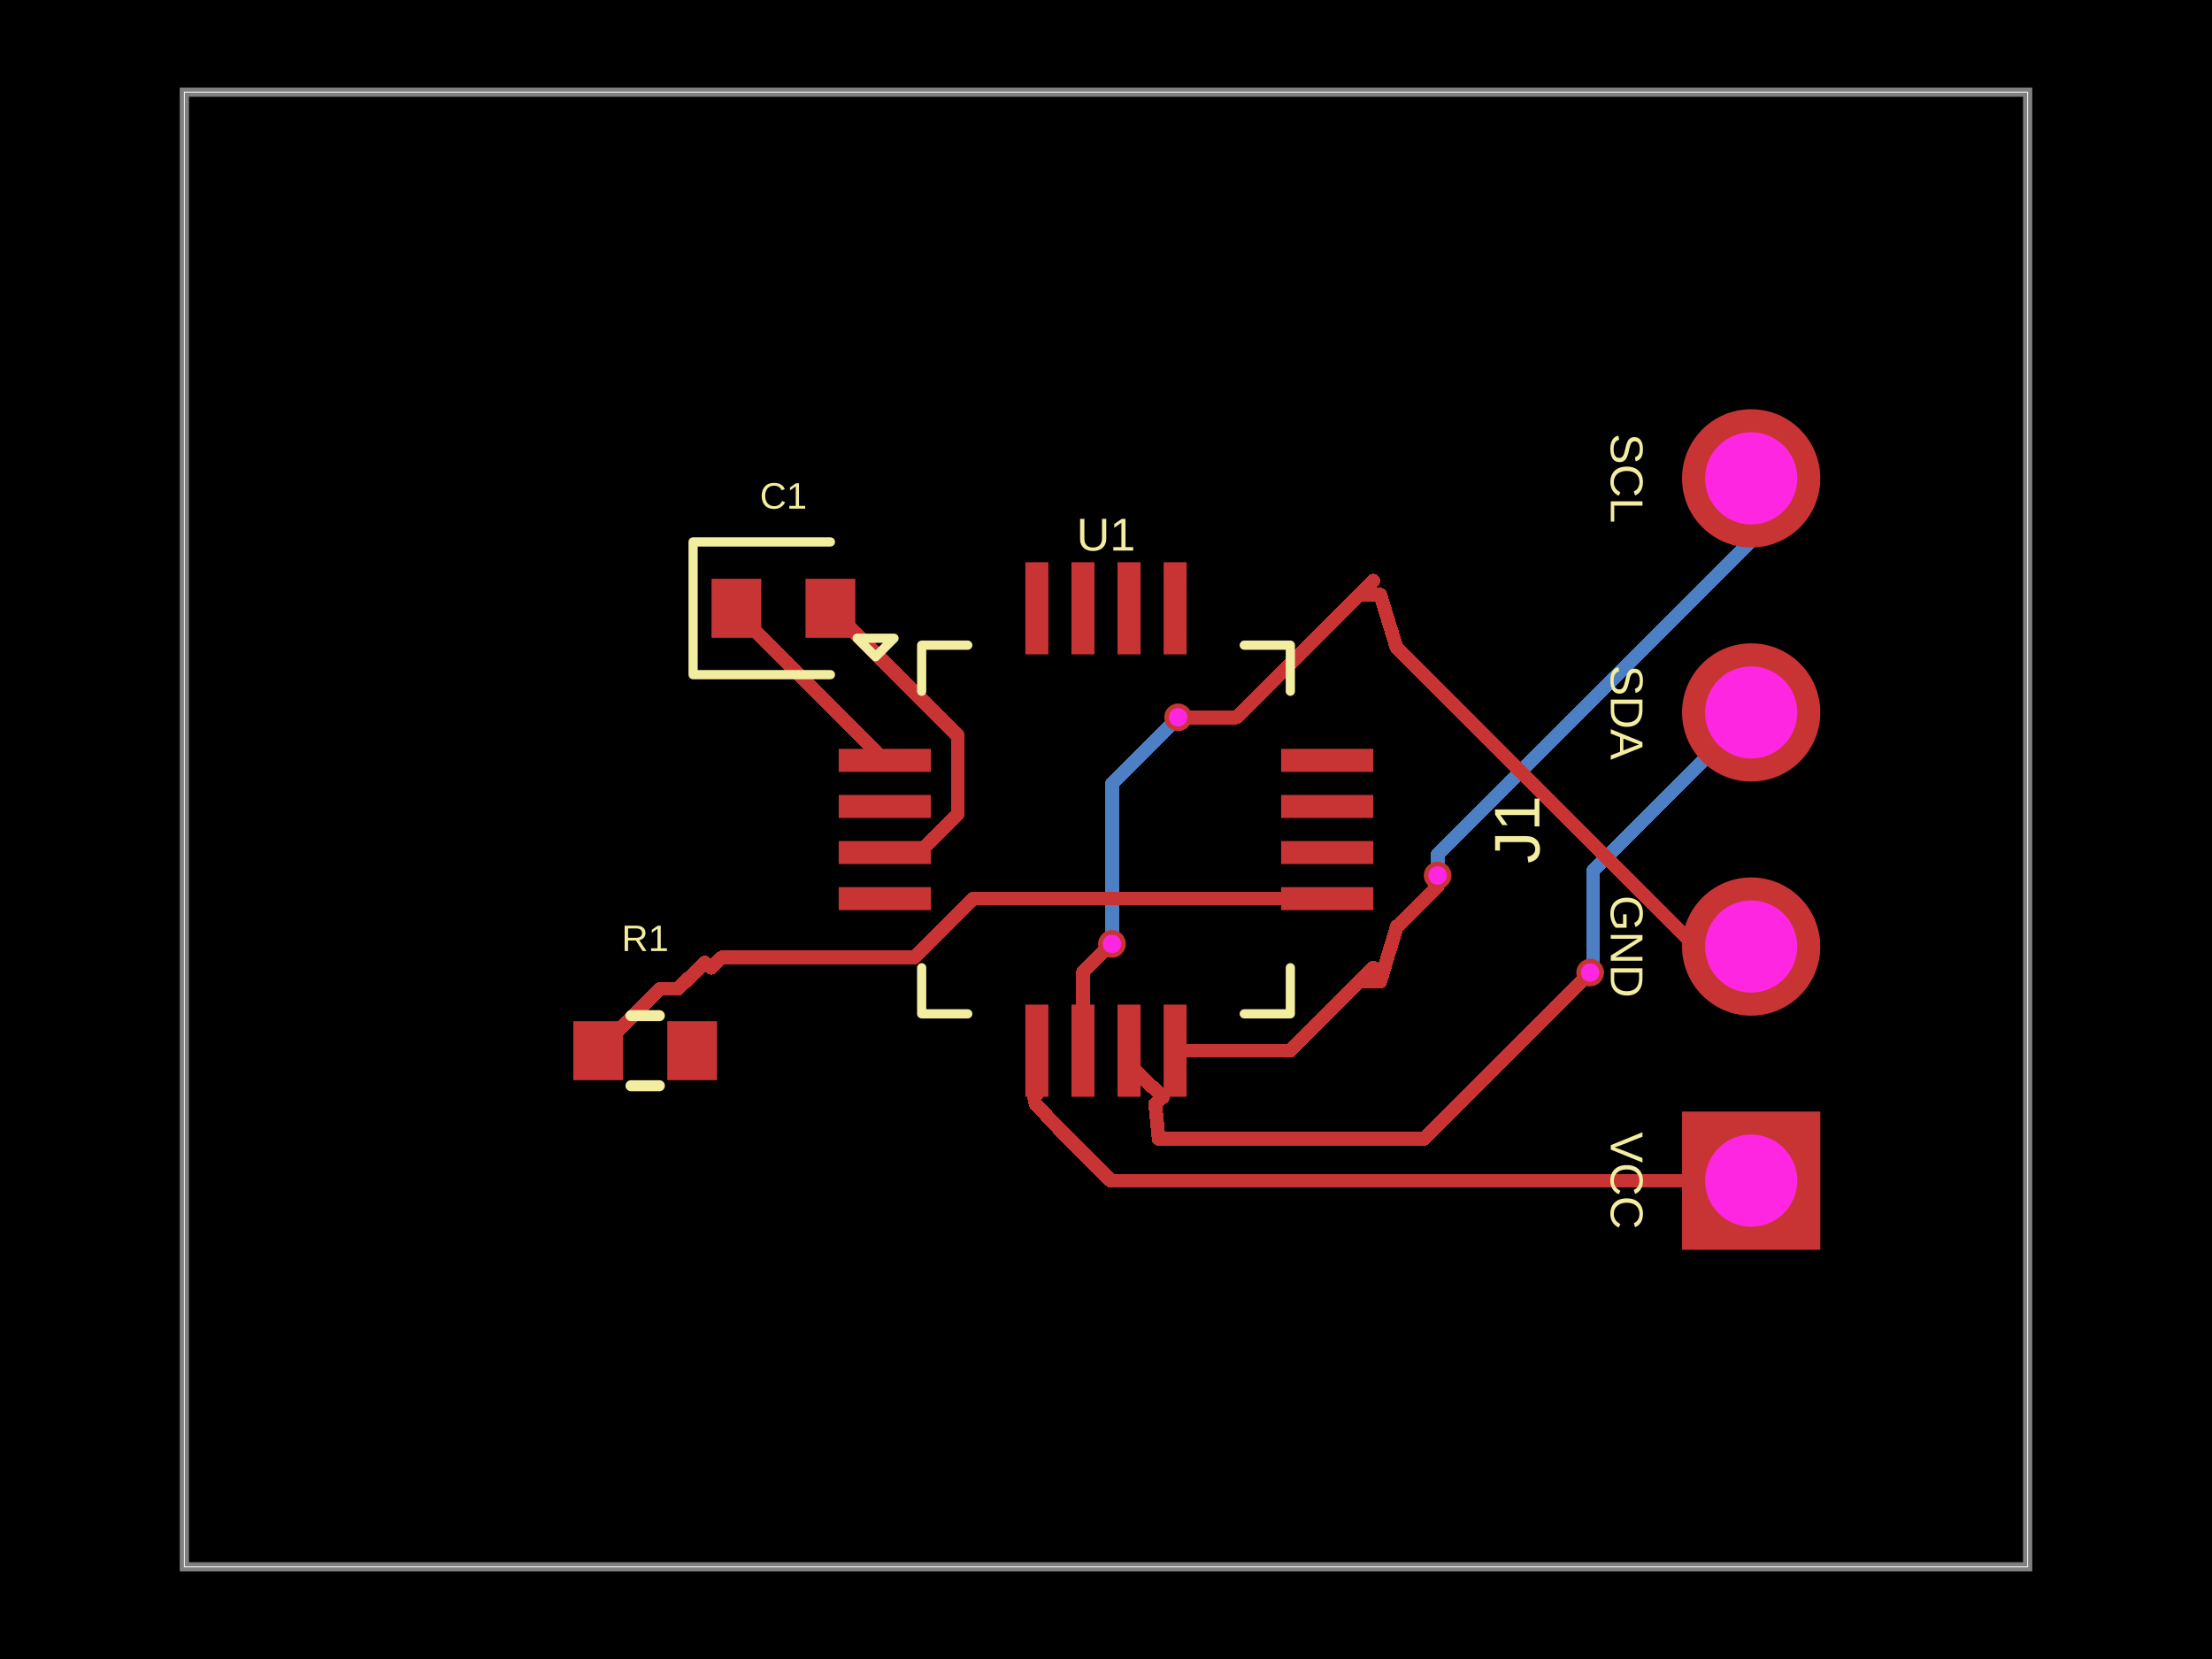
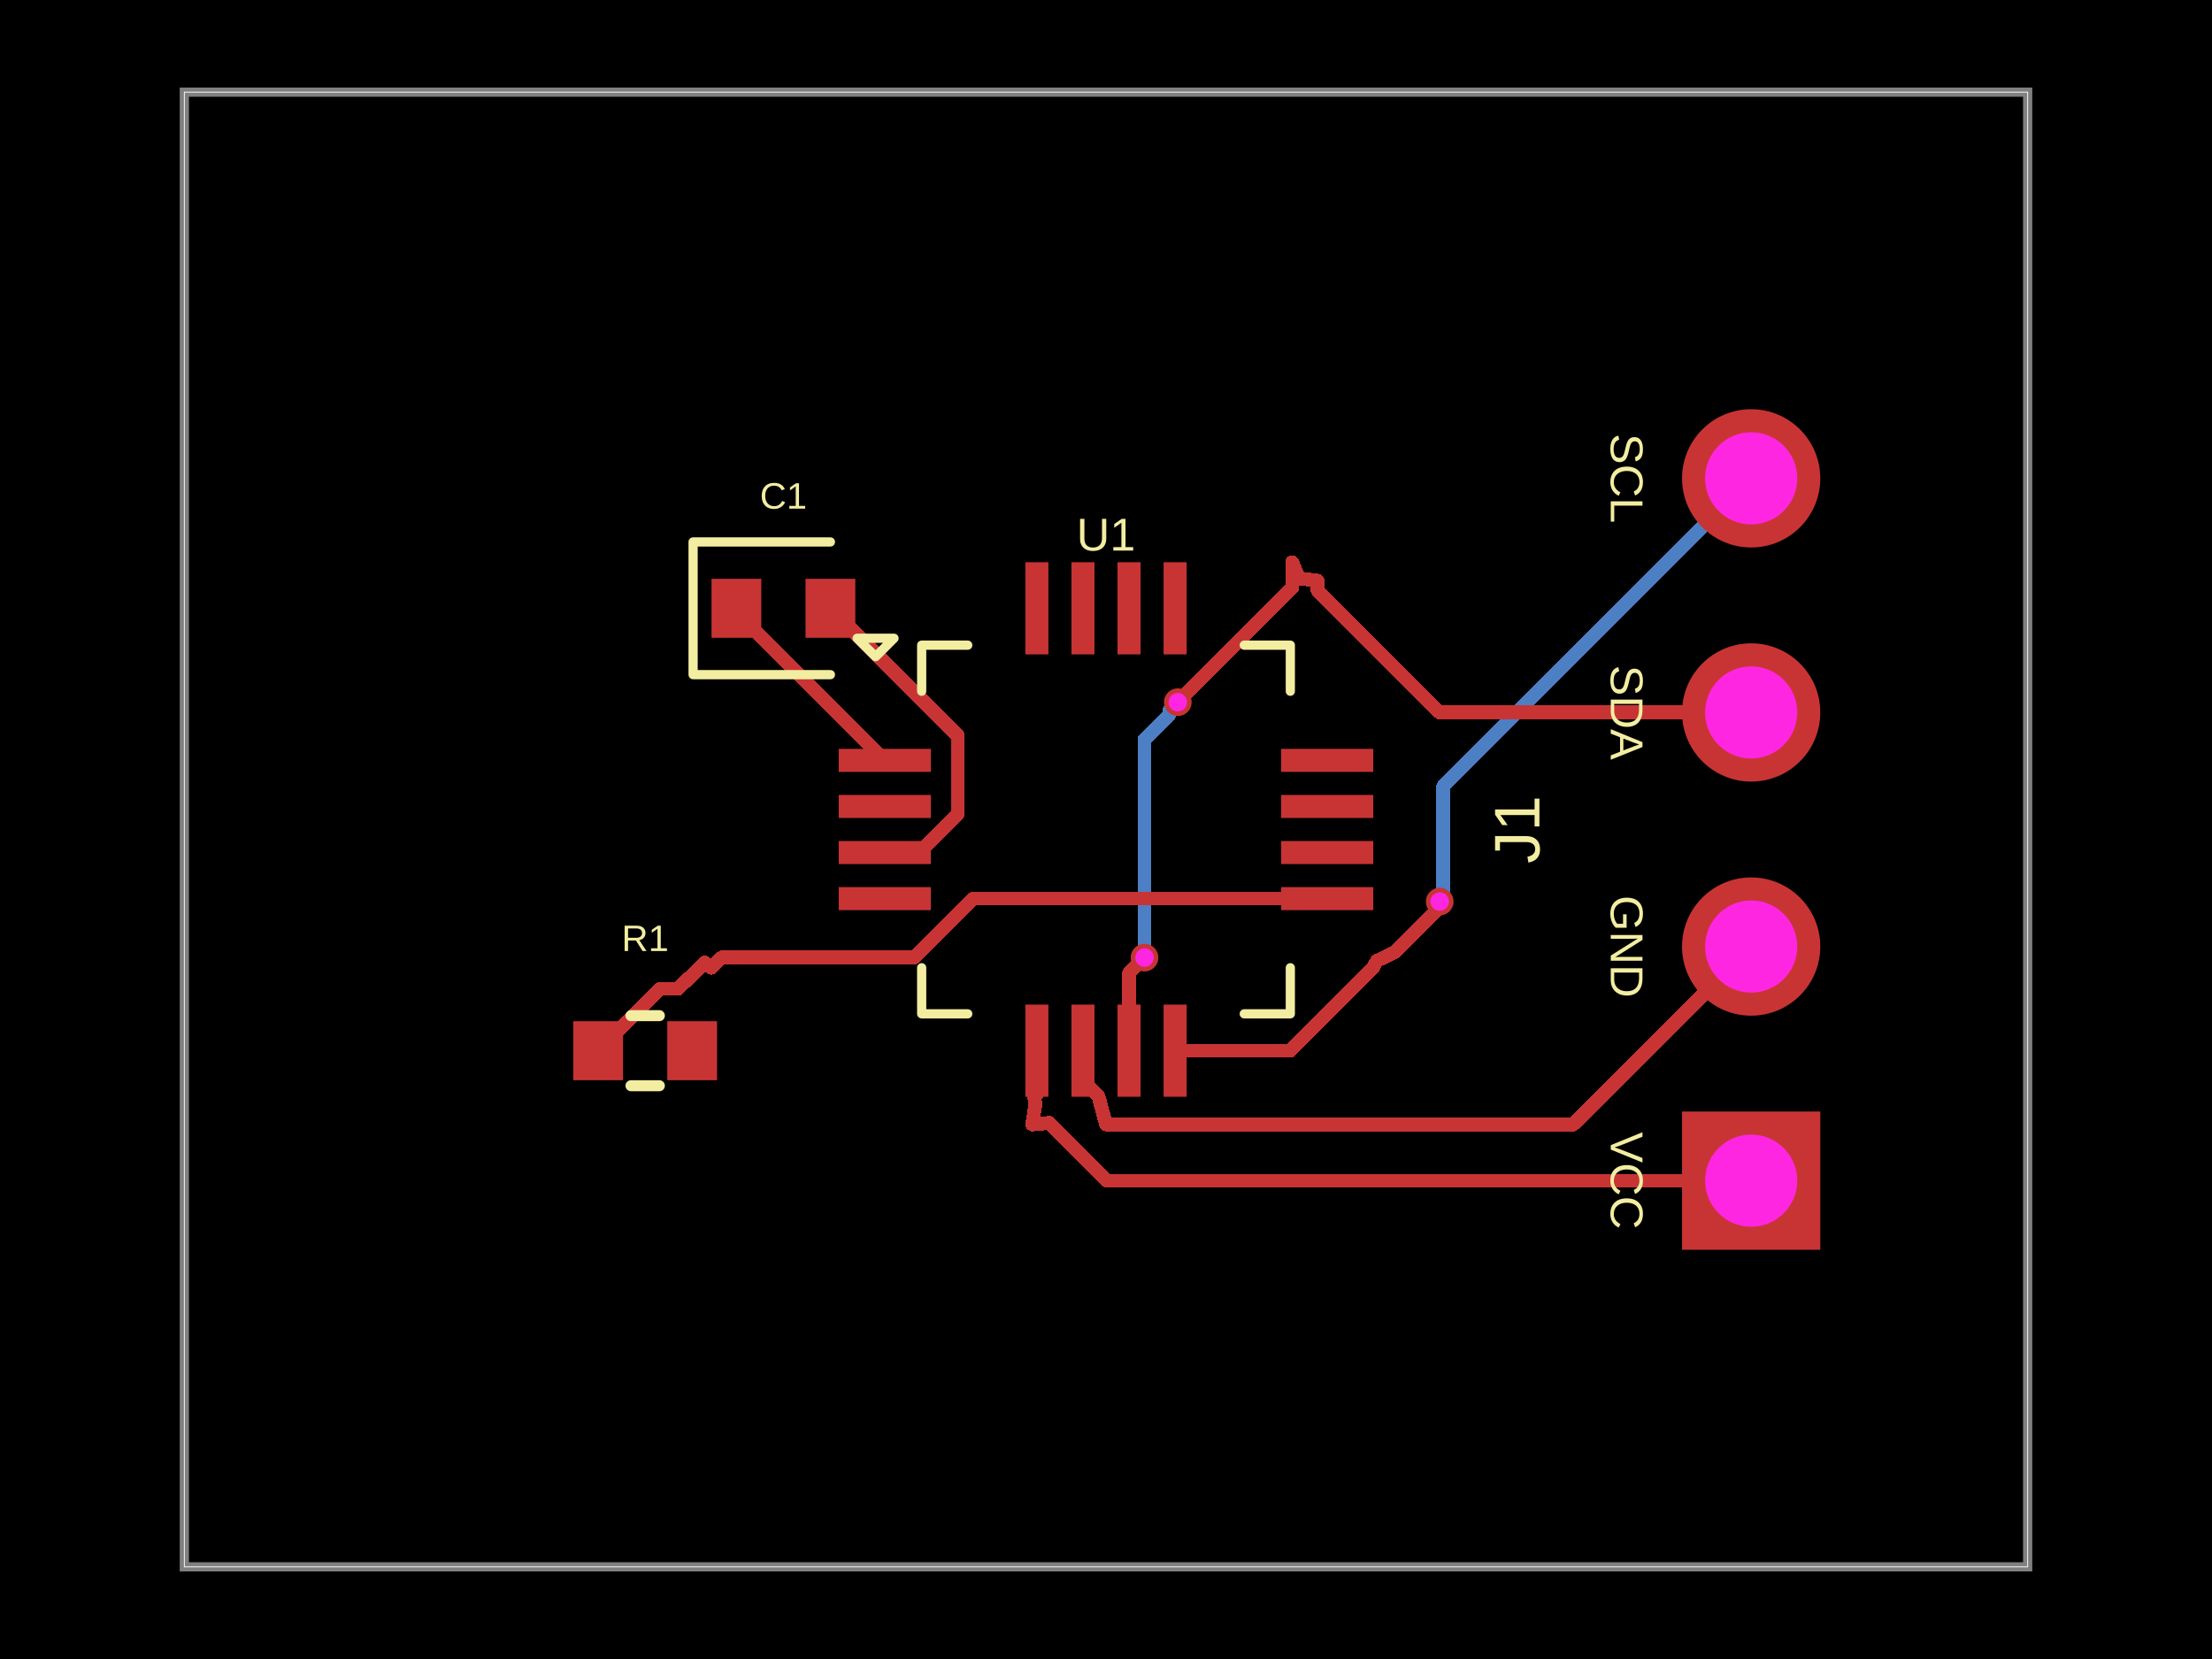
- <svg xmlns="http://www.w3.org/2000/svg" width="800" height="600" data-software-used-string="@tscircuit/core@0.0.1561">
+ <svg xmlns="http://www.w3.org/2000/svg" width="800" height="600" data-software-used-string="@tscircuit/core@0.0.1586">
  <style />
  <rect class="boundary" x="0" y="0" fill="#000" width="800" height="600" data-type="pcb_background" data-pcb-layer="global" />
  <rect class="pcb-boundary" fill="none" stroke="#fff" stroke-width="0.3" x="66.667" y="33.333" width="666.667" height="533.333" data-type="pcb_boundary" data-pcb-layer="global" />
  <path class="pcb-board" d="M 66.667 566.667 L 733.333 566.667 L 733.333 33.333 L 66.667 33.333 Z" fill="none" stroke="rgba(255, 255, 255, 0.5)" stroke-width="3.333" data-type="pcb_board" data-pcb-layer="board" />
-   <path class="pcb-trace" stroke="rgb(77, 127, 196)" fill="none" d="M 426.067 259.433 L 425.891 259.609" stroke-width="5" stroke-linecap="round" stroke-linejoin="round" shape-rendering="crispEdges" data-type="pcb_trace" data-pcb-layer="bottom" />
-   <path class="pcb-trace" stroke="rgb(77, 127, 196)" fill="none" d="M 425.891 259.609 L 402.167 283.333" stroke-width="5" stroke-linecap="round" stroke-linejoin="round" shape-rendering="crispEdges" data-type="pcb_trace" data-pcb-layer="bottom" />
-   <path class="pcb-trace" stroke="rgb(77, 127, 196)" fill="none" d="M 402.167 283.333 L 402.167 341.367" stroke-width="5" stroke-linecap="round" stroke-linejoin="round" shape-rendering="crispEdges" data-type="pcb_trace" data-pcb-layer="bottom" />
-   <path class="pcb-trace" stroke="rgb(77, 127, 196)" fill="none" d="M 633.333 173 L 633.333 195.558" stroke-width="5" stroke-linecap="round" stroke-linejoin="round" shape-rendering="crispEdges" data-type="pcb_trace" data-pcb-layer="bottom" />
-   <path class="pcb-trace" stroke="rgb(77, 127, 196)" fill="none" d="M 633.333 195.558 L 519.947 308.944" stroke-width="5" stroke-linecap="round" stroke-linejoin="round" shape-rendering="crispEdges" data-type="pcb_trace" data-pcb-layer="bottom" />
-   <path class="pcb-trace" stroke="rgb(77, 127, 196)" fill="none" d="M 519.947 308.944 L 519.947 316.62" stroke-width="5" stroke-linecap="round" stroke-linejoin="round" shape-rendering="crispEdges" data-type="pcb_trace" data-pcb-layer="bottom" />
-   <path class="pcb-trace" stroke="rgb(77, 127, 196)" fill="none" d="M 519.947 316.62 L 519.933 316.633" stroke-width="5" stroke-linecap="round" stroke-linejoin="round" shape-rendering="crispEdges" data-type="pcb_trace" data-pcb-layer="bottom" />
-   <path class="pcb-trace" stroke="rgb(77, 127, 196)" fill="none" d="M 633.333 257.667 L 576.188 314.812" stroke-width="5" stroke-linecap="round" stroke-linejoin="round" shape-rendering="crispEdges" data-type="pcb_trace" data-pcb-layer="bottom" />
-   <path class="pcb-trace" stroke="rgb(77, 127, 196)" fill="none" d="M 576.188 314.812 L 576.188 350.646" stroke-width="5" stroke-linecap="round" stroke-linejoin="round" shape-rendering="crispEdges" data-type="pcb_trace" data-pcb-layer="bottom" />
-   <path class="pcb-trace" stroke="rgb(77, 127, 196)" fill="none" d="M 576.188 350.646 L 575.1 351.733" stroke-width="5" stroke-linecap="round" stroke-linejoin="round" shape-rendering="crispEdges" data-type="pcb_trace" data-pcb-layer="bottom" />
+   <path class="pcb-trace" stroke="rgb(77, 127, 196)" fill="none" d="M 425.967 253.967 L 422.9 257.033" stroke-width="5" stroke-linecap="round" stroke-linejoin="round" shape-rendering="crispEdges" data-type="pcb_trace" data-pcb-layer="bottom" />
+   <path class="pcb-trace" stroke="rgb(77, 127, 196)" fill="none" d="M 422.9 257.033 L 422.9 258.413" stroke-width="5" stroke-linecap="round" stroke-linejoin="round" shape-rendering="crispEdges" data-type="pcb_trace" data-pcb-layer="bottom" />
+   <path class="pcb-trace" stroke="rgb(77, 127, 196)" fill="none" d="M 422.9 258.413 L 413.933 267.38" stroke-width="5" stroke-linecap="round" stroke-linejoin="round" shape-rendering="crispEdges" data-type="pcb_trace" data-pcb-layer="bottom" />
+   <path class="pcb-trace" stroke="rgb(77, 127, 196)" fill="none" d="M 413.933 267.38 L 413.933 346.333" stroke-width="5" stroke-linecap="round" stroke-linejoin="round" shape-rendering="crispEdges" data-type="pcb_trace" data-pcb-layer="bottom" />
+   <path class="pcb-trace" stroke="rgb(77, 127, 196)" fill="none" d="M 633.333 173 L 521.994 284.34" stroke-width="5" stroke-linecap="round" stroke-linejoin="round" shape-rendering="crispEdges" data-type="pcb_trace" data-pcb-layer="bottom" />
+   <path class="pcb-trace" stroke="rgb(77, 127, 196)" fill="none" d="M 521.994 284.34 L 521.994 320.236" stroke-width="5" stroke-linecap="round" stroke-linejoin="round" shape-rendering="crispEdges" data-type="pcb_trace" data-pcb-layer="bottom" />
+   <path class="pcb-trace" stroke="rgb(77, 127, 196)" fill="none" d="M 521.994 320.236 L 521.994 324.773" stroke-width="5" stroke-linecap="round" stroke-linejoin="round" shape-rendering="crispEdges" data-type="pcb_trace" data-pcb-layer="bottom" />
+   <path class="pcb-trace" stroke="rgb(77, 127, 196)" fill="none" d="M 521.994 324.773 L 520.7 326.067" stroke-width="5" stroke-linecap="round" stroke-linejoin="round" shape-rendering="crispEdges" data-type="pcb_trace" data-pcb-layer="bottom" />
  <rect class="pcb-pad" fill="rgb(200, 52, 52)" x="303.333" y="270.833" width="33.333" height="8.333" data-type="pcb_smtpad" data-pcb-layer="top" data-pad-name="U1.GPIO1" />
  <rect class="pcb-pad" fill="rgb(200, 52, 52)" x="303.333" y="287.5" width="33.333" height="8.333" data-type="pcb_smtpad" data-pcb-layer="top" data-pad-name="U1.GPIO2" />
  <rect class="pcb-pad" fill="rgb(200, 52, 52)" x="303.333" y="304.167" width="33.333" height="8.333" data-type="pcb_smtpad" data-pcb-layer="top" data-pad-name="U1.GPIO3" />
  <rect class="pcb-pad" fill="rgb(200, 52, 52)" x="303.333" y="320.833" width="33.333" height="8.333" data-type="pcb_smtpad" data-pcb-layer="top" data-pad-name="U1.GPIO4" />
  <rect class="pcb-pad" fill="rgb(200, 52, 52)" x="370.833" y="363.333" width="8.333" height="33.333" data-type="pcb_smtpad" data-pcb-layer="top" data-pad-name="U1.VCC" />
  <rect class="pcb-pad" fill="rgb(200, 52, 52)" x="387.5" y="363.333" width="8.333" height="33.333" data-type="pcb_smtpad" data-pcb-layer="top" data-pad-name="U1.GND" />
  <rect class="pcb-pad" fill="rgb(200, 52, 52)" x="404.167" y="363.333" width="8.333" height="33.333" data-type="pcb_smtpad" data-pcb-layer="top" data-pad-name="U1.SDA" />
  <rect class="pcb-pad" fill="rgb(200, 52, 52)" x="420.833" y="363.333" width="8.333" height="33.333" data-type="pcb_smtpad" data-pcb-layer="top" data-pad-name="U1.SCL" />
  <rect class="pcb-pad" fill="rgb(200, 52, 52)" x="463.333" y="320.833" width="33.333" height="8.333" data-type="pcb_smtpad" data-pcb-layer="top" data-pad-name="U1.RESET" />
  <rect class="pcb-pad" fill="rgb(200, 52, 52)" x="463.333" y="304.167" width="33.333" height="8.333" data-type="pcb_smtpad" data-pcb-layer="top" data-pad-name="U1.BOOT" />
  <rect class="pcb-pad" fill="rgb(200, 52, 52)" x="463.333" y="287.5" width="33.333" height="8.333" data-type="pcb_smtpad" data-pcb-layer="top" data-pad-name="U1.GPIO5" />
  <rect class="pcb-pad" fill="rgb(200, 52, 52)" x="463.333" y="270.833" width="33.333" height="8.333" data-type="pcb_smtpad" data-pcb-layer="top" data-pad-name="U1.GPIO6" />
  <rect class="pcb-pad" fill="rgb(200, 52, 52)" x="420.833" y="203.333" width="8.333" height="33.333" data-type="pcb_smtpad" data-pcb-layer="top" data-pad-name="U1.GPIO7" />
  <rect class="pcb-pad" fill="rgb(200, 52, 52)" x="404.167" y="203.333" width="8.333" height="33.333" data-type="pcb_smtpad" data-pcb-layer="top" data-pad-name="U1.GPIO8" />
  <rect class="pcb-pad" fill="rgb(200, 52, 52)" x="387.5" y="203.333" width="8.333" height="33.333" data-type="pcb_smtpad" data-pcb-layer="top" data-pad-name="U1.GPIO9" />
  <rect class="pcb-pad" fill="rgb(200, 52, 52)" x="370.833" y="203.333" width="8.333" height="33.333" data-type="pcb_smtpad" data-pcb-layer="top" data-pad-name="U1.GPIO10" />
  <rect class="pcb-pad" fill="rgb(200, 52, 52)" x="257.333" y="209.333" width="18" height="21.333" data-type="pcb_smtpad" data-pcb-layer="top" data-pad-name="C1.pin1" />
  <rect class="pcb-pad" fill="rgb(200, 52, 52)" x="291.333" y="209.333" width="18" height="21.333" data-type="pcb_smtpad" data-pcb-layer="top" data-pad-name="C1.pin2" />
  <rect class="pcb-pad" fill="rgb(200, 52, 52)" x="207.333" y="369.333" width="18" height="21.333" data-type="pcb_smtpad" data-pcb-layer="top" data-pad-name="R1.pin1" />
  <rect class="pcb-pad" fill="rgb(200, 52, 52)" x="241.333" y="369.333" width="18" height="21.333" data-type="pcb_smtpad" data-pcb-layer="top" data-pad-name="R1.pin2" data-pad-net-name="VCC" />
  <path class="pcb-trace" stroke="rgb(200, 52, 52)" fill="none" d="M 496.667 350 L 466.667 380" stroke-width="5" stroke-linecap="round" stroke-linejoin="round" shape-rendering="crispEdges" data-type="pcb_trace" data-pcb-layer="top" />
  <path class="pcb-trace" stroke="rgb(200, 52, 52)" fill="none" d="M 466.667 380 L 425 380" stroke-width="5" stroke-linecap="round" stroke-linejoin="round" shape-rendering="crispEdges" data-type="pcb_trace" data-pcb-layer="top" />
-   <path class="pcb-trace" stroke="rgb(200, 52, 52)" fill="none" d="M 420.667 396.667 L 414.946 391.413" stroke-width="5" stroke-linecap="round" stroke-linejoin="round" shape-rendering="crispEdges" data-type="pcb_trace" data-pcb-layer="top" />
-   <path class="pcb-trace" stroke="rgb(200, 52, 52)" fill="none" d="M 414.946 391.413 L 410.831 387.298" stroke-width="5" stroke-linecap="round" stroke-linejoin="round" shape-rendering="crispEdges" data-type="pcb_trace" data-pcb-layer="top" />
-   <path class="pcb-trace" stroke="rgb(200, 52, 52)" fill="none" d="M 410.831 387.298 L 408.333 384.8" stroke-width="5" stroke-linecap="round" stroke-linejoin="round" shape-rendering="crispEdges" data-type="pcb_trace" data-pcb-layer="top" />
-   <path class="pcb-trace" stroke="rgb(200, 52, 52)" fill="none" d="M 408.333 384.8 L 408.333 380" stroke-width="5" stroke-linecap="round" stroke-linejoin="round" shape-rendering="crispEdges" data-type="pcb_trace" data-pcb-layer="top" />
-   <path class="pcb-trace" stroke="rgb(200, 52, 52)" fill="none" d="M 496.667 210 L 447.233 259.433" stroke-width="5" stroke-linecap="round" stroke-linejoin="round" shape-rendering="crispEdges" data-type="pcb_trace" data-pcb-layer="top" />
-   <path class="pcb-trace" stroke="rgb(200, 52, 52)" fill="none" d="M 447.233 259.433 L 426.067 259.433" stroke-width="5" stroke-linecap="round" stroke-linejoin="round" shape-rendering="crispEdges" data-type="pcb_trace" data-pcb-layer="top" />
-   <path class="pcb-trace" stroke="rgb(200, 52, 52)" fill="none" d="M 402.167 341.367 L 401.102 342.431" stroke-width="5" stroke-linecap="round" stroke-linejoin="round" shape-rendering="crispEdges" data-type="pcb_trace" data-pcb-layer="top" />
-   <path class="pcb-trace" stroke="rgb(200, 52, 52)" fill="none" d="M 401.102 342.431 L 400.868 342.431" stroke-width="5" stroke-linecap="round" stroke-linejoin="round" shape-rendering="crispEdges" data-type="pcb_trace" data-pcb-layer="top" />
-   <path class="pcb-trace" stroke="rgb(200, 52, 52)" fill="none" d="M 400.868 342.431 L 391.667 351.633" stroke-width="5" stroke-linecap="round" stroke-linejoin="round" shape-rendering="crispEdges" data-type="pcb_trace" data-pcb-layer="top" />
-   <path class="pcb-trace" stroke="rgb(200, 52, 52)" fill="none" d="M 391.667 351.633 L 391.667 380" stroke-width="5" stroke-linecap="round" stroke-linejoin="round" shape-rendering="crispEdges" data-type="pcb_trace" data-pcb-layer="top" />
-   <path class="pcb-trace" stroke="rgb(200, 52, 52)" fill="none" d="M 374 396.667 L 375 395.667" stroke-width="5" stroke-linecap="round" stroke-linejoin="round" shape-rendering="crispEdges" data-type="pcb_trace" data-pcb-layer="top" />
+   <path class="pcb-trace" stroke="rgb(200, 52, 52)" fill="none" d="M 467.333 203.333 L 467.333 212.6" stroke-width="5" stroke-linecap="round" stroke-linejoin="round" shape-rendering="crispEdges" data-type="pcb_trace" data-pcb-layer="top" />
+   <path class="pcb-trace" stroke="rgb(200, 52, 52)" fill="none" d="M 467.333 212.6 L 425.967 253.967" stroke-width="5" stroke-linecap="round" stroke-linejoin="round" shape-rendering="crispEdges" data-type="pcb_trace" data-pcb-layer="top" />
+   <path class="pcb-trace" stroke="rgb(200, 52, 52)" fill="none" d="M 413.933 346.333 L 412.01 348.257" stroke-width="5" stroke-linecap="round" stroke-linejoin="round" shape-rendering="crispEdges" data-type="pcb_trace" data-pcb-layer="top" />
+   <path class="pcb-trace" stroke="rgb(200, 52, 52)" fill="none" d="M 412.01 348.257 L 408.333 351.933" stroke-width="5" stroke-linecap="round" stroke-linejoin="round" shape-rendering="crispEdges" data-type="pcb_trace" data-pcb-layer="top" />
+   <path class="pcb-trace" stroke="rgb(200, 52, 52)" fill="none" d="M 408.333 351.933 L 408.333 380" stroke-width="5" stroke-linecap="round" stroke-linejoin="round" shape-rendering="crispEdges" data-type="pcb_trace" data-pcb-layer="top" />
+   <path class="pcb-trace" stroke="rgb(200, 52, 52)" fill="none" d="M 397.333 396.667 L 391.667 391" stroke-width="5" stroke-linecap="round" stroke-linejoin="round" shape-rendering="crispEdges" data-type="pcb_trace" data-pcb-layer="top" />
+   <path class="pcb-trace" stroke="rgb(200, 52, 52)" fill="none" d="M 391.667 391 L 391.667 380" stroke-width="5" stroke-linecap="round" stroke-linejoin="round" shape-rendering="crispEdges" data-type="pcb_trace" data-pcb-layer="top" />
+   <path class="pcb-trace" stroke="rgb(200, 52, 52)" fill="none" d="M 374 396.667 L 375 395.667" stroke-width="0.3" stroke-linecap="round" stroke-linejoin="round" shape-rendering="crispEdges" data-type="pcb_trace" data-pcb-layer="top" />
  <path class="pcb-trace" stroke="rgb(200, 52, 52)" fill="none" d="M 375 395.667 L 375 380" stroke-width="5" stroke-linecap="round" stroke-linejoin="round" shape-rendering="crispEdges" data-type="pcb_trace" data-pcb-layer="top" />
  <path class="pcb-trace" stroke="rgb(200, 52, 52)" fill="none" d="M 257.337 350 L 261.103 346.233" stroke-width="5" stroke-linecap="round" stroke-linejoin="round" shape-rendering="crispEdges" data-type="pcb_trace" data-pcb-layer="top" />
  <path class="pcb-trace" stroke="rgb(200, 52, 52)" fill="none" d="M 261.103 346.233 L 330.76 346.233" stroke-width="5" stroke-linecap="round" stroke-linejoin="round" shape-rendering="crispEdges" data-type="pcb_trace" data-pcb-layer="top" />
  <path class="pcb-trace" stroke="rgb(200, 52, 52)" fill="none" d="M 330.76 346.233 L 351.993 325" stroke-width="5" stroke-linecap="round" stroke-linejoin="round" shape-rendering="crispEdges" data-type="pcb_trace" data-pcb-layer="top" />
  <path class="pcb-trace" stroke="rgb(200, 52, 52)" fill="none" d="M 351.993 325 L 480 325" stroke-width="5" stroke-linecap="round" stroke-linejoin="round" shape-rendering="crispEdges" data-type="pcb_trace" data-pcb-layer="top" />
  <path class="pcb-trace" stroke="rgb(200, 52, 52)" fill="none" d="M 300.333 220 L 346.417 266.084" stroke-width="5" stroke-linecap="round" stroke-linejoin="round" shape-rendering="crispEdges" data-type="pcb_trace" data-pcb-layer="top" />
  <path class="pcb-trace" stroke="rgb(200, 52, 52)" fill="none" d="M 346.417 266.084 L 346.417 294.363" stroke-width="5" stroke-linecap="round" stroke-linejoin="round" shape-rendering="crispEdges" data-type="pcb_trace" data-pcb-layer="top" />
  <path class="pcb-trace" stroke="rgb(200, 52, 52)" fill="none" d="M 346.417 294.363 L 332.447 308.333" stroke-width="5" stroke-linecap="round" stroke-linejoin="round" shape-rendering="crispEdges" data-type="pcb_trace" data-pcb-layer="top" />
  <path class="pcb-trace" stroke="rgb(200, 52, 52)" fill="none" d="M 332.447 308.333 L 320 308.333" stroke-width="5" stroke-linecap="round" stroke-linejoin="round" shape-rendering="crispEdges" data-type="pcb_trace" data-pcb-layer="top" />
  <path class="pcb-trace" stroke="rgb(200, 52, 52)" fill="none" d="M 266.333 220 L 266.333 221.333" stroke-width="5" stroke-linecap="round" stroke-linejoin="round" shape-rendering="crispEdges" data-type="pcb_trace" data-pcb-layer="top" />
  <path class="pcb-trace" stroke="rgb(200, 52, 52)" fill="none" d="M 266.333 221.333 L 320 275" stroke-width="5" stroke-linecap="round" stroke-linejoin="round" shape-rendering="crispEdges" data-type="pcb_trace" data-pcb-layer="top" />
-   <path class="pcb-trace" stroke="rgb(200, 52, 52)" fill="none" d="M 519.933 316.633 L 519.933 320.608" stroke-width="5" stroke-linecap="round" stroke-linejoin="round" shape-rendering="crispEdges" data-type="pcb_trace" data-pcb-layer="top" />
-   <path class="pcb-trace" stroke="rgb(200, 52, 52)" fill="none" d="M 519.933 320.608 L 505.068 335.473" stroke-width="5" stroke-linecap="round" stroke-linejoin="round" shape-rendering="crispEdges" data-type="pcb_trace" data-pcb-layer="top" />
-   <path class="pcb-trace" stroke="rgb(200, 52, 52)" fill="none" d="M 505.068 335.473 L 505.198 335.043" stroke-width="5" stroke-linecap="round" stroke-linejoin="round" shape-rendering="crispEdges" data-type="pcb_trace" data-pcb-layer="top" />
-   <path class="pcb-trace" stroke="rgb(200, 52, 52)" fill="none" d="M 505.198 335.043 L 499.167 355" stroke-width="5" stroke-linecap="round" stroke-linejoin="round" shape-rendering="crispEdges" data-type="pcb_trace" data-pcb-layer="top" />
-   <path class="pcb-trace" stroke="rgb(200, 52, 52)" fill="none" d="M 499.167 355 L 492.5 355" stroke-width="5" stroke-linecap="round" stroke-linejoin="round" shape-rendering="crispEdges" data-type="pcb_trace" data-pcb-layer="top" />
-   <path class="pcb-trace" stroke="rgb(200, 52, 52)" fill="none" d="M 492.5 355 L 492.5 354.167" stroke-width="5" stroke-linecap="round" stroke-linejoin="round" shape-rendering="crispEdges" data-type="pcb_trace" data-pcb-layer="top" />
-   <path class="pcb-trace" stroke="rgb(200, 52, 52)" fill="none" d="M 492.5 354.167 L 496.667 350" stroke-width="5" stroke-linecap="round" stroke-linejoin="round" shape-rendering="crispEdges" data-type="pcb_trace" data-pcb-layer="top" />
-   <path class="pcb-trace" stroke="rgb(200, 52, 52)" fill="none" d="M 575.1 351.733 L 514.938 411.895" stroke-width="5" stroke-linecap="round" stroke-linejoin="round" shape-rendering="crispEdges" data-type="pcb_trace" data-pcb-layer="top" />
-   <path class="pcb-trace" stroke="rgb(200, 52, 52)" fill="none" d="M 514.938 411.895 L 419.079 411.895" stroke-width="5" stroke-linecap="round" stroke-linejoin="round" shape-rendering="crispEdges" data-type="pcb_trace" data-pcb-layer="top" />
-   <path class="pcb-trace" stroke="rgb(200, 52, 52)" fill="none" d="M 419.079 411.895 L 419.057 411.895" stroke-width="5" stroke-linecap="round" stroke-linejoin="round" shape-rendering="crispEdges" data-type="pcb_trace" data-pcb-layer="top" />
-   <path class="pcb-trace" stroke="rgb(200, 52, 52)" fill="none" d="M 419.057 411.895 L 417.8 399.167" stroke-width="5" stroke-linecap="round" stroke-linejoin="round" shape-rendering="crispEdges" data-type="pcb_trace" data-pcb-layer="top" />
-   <path class="pcb-trace" stroke="rgb(200, 52, 52)" fill="none" d="M 417.8 399.167 L 420.667 396.667" stroke-width="5" stroke-linecap="round" stroke-linejoin="round" shape-rendering="crispEdges" data-type="pcb_trace" data-pcb-layer="top" />
-   <path class="pcb-trace" stroke="rgb(200, 52, 52)" fill="none" d="M 633.333 342.333 L 613.348 342.333" stroke-width="5" stroke-linecap="round" stroke-linejoin="round" shape-rendering="crispEdges" data-type="pcb_trace" data-pcb-layer="top" />
-   <path class="pcb-trace" stroke="rgb(200, 52, 52)" fill="none" d="M 613.348 342.333 L 505 233.985" stroke-width="5" stroke-linecap="round" stroke-linejoin="round" shape-rendering="crispEdges" data-type="pcb_trace" data-pcb-layer="top" />
-   <path class="pcb-trace" stroke="rgb(200, 52, 52)" fill="none" d="M 505 233.985 L 499.167 215" stroke-width="5" stroke-linecap="round" stroke-linejoin="round" shape-rendering="crispEdges" data-type="pcb_trace" data-pcb-layer="top" />
-   <path class="pcb-trace" stroke="rgb(200, 52, 52)" fill="none" d="M 499.167 215 L 492.5 215" stroke-width="5" stroke-linecap="round" stroke-linejoin="round" shape-rendering="crispEdges" data-type="pcb_trace" data-pcb-layer="top" />
-   <path class="pcb-trace" stroke="rgb(200, 52, 52)" fill="none" d="M 492.5 215 L 492.5 214.167" stroke-width="5" stroke-linecap="round" stroke-linejoin="round" shape-rendering="crispEdges" data-type="pcb_trace" data-pcb-layer="top" />
-   <path class="pcb-trace" stroke="rgb(200, 52, 52)" fill="none" d="M 492.5 214.167 L 496.667 210" stroke-width="5" stroke-linecap="round" stroke-linejoin="round" shape-rendering="crispEdges" data-type="pcb_trace" data-pcb-layer="top" />
-   <path class="pcb-trace" stroke="rgb(200, 52, 52)" fill="none" d="M 633.333 427 L 401.722 427" stroke-width="5" stroke-linecap="round" stroke-linejoin="round" shape-rendering="crispEdges" data-type="pcb_trace" data-pcb-layer="top" />
-   <path class="pcb-trace" stroke="rgb(200, 52, 52)" fill="none" d="M 401.722 427 L 382.849 408.127" stroke-width="5" stroke-linecap="round" stroke-linejoin="round" shape-rendering="crispEdges" data-type="pcb_trace" data-pcb-layer="top" />
-   <path class="pcb-trace" stroke="rgb(200, 52, 52)" fill="none" d="M 382.849 408.127 L 374.5 399.167" stroke-width="5" stroke-linecap="round" stroke-linejoin="round" shape-rendering="crispEdges" data-type="pcb_trace" data-pcb-layer="top" />
-   <path class="pcb-trace" stroke="rgb(200, 52, 52)" fill="none" d="M 374.5 399.167 L 374 396.663" stroke-width="5" stroke-linecap="round" stroke-linejoin="round" shape-rendering="crispEdges" data-type="pcb_trace" data-pcb-layer="top" />
+   <path class="pcb-trace" stroke="rgb(200, 52, 52)" fill="none" d="M 520.7 326.067 L 520.7 328.154" stroke-width="5" stroke-linecap="round" stroke-linejoin="round" shape-rendering="crispEdges" data-type="pcb_trace" data-pcb-layer="top" />
+   <path class="pcb-trace" stroke="rgb(200, 52, 52)" fill="none" d="M 520.7 328.154 L 504.602 344.252" stroke-width="5" stroke-linecap="round" stroke-linejoin="round" shape-rendering="crispEdges" data-type="pcb_trace" data-pcb-layer="top" />
+   <path class="pcb-trace" stroke="rgb(200, 52, 52)" fill="none" d="M 504.602 344.252 L 497.933 347.5" stroke-width="5" stroke-linecap="round" stroke-linejoin="round" shape-rendering="crispEdges" data-type="pcb_trace" data-pcb-layer="top" />
+   <path class="pcb-trace" stroke="rgb(200, 52, 52)" fill="none" d="M 497.933 347.5 L 496.663 350" stroke-width="5" stroke-linecap="round" stroke-linejoin="round" shape-rendering="crispEdges" data-type="pcb_trace" data-pcb-layer="top" />
+   <path class="pcb-trace" stroke="rgb(200, 52, 52)" fill="none" d="M 633.333 257.667 L 520.688 257.667" stroke-width="5" stroke-linecap="round" stroke-linejoin="round" shape-rendering="crispEdges" data-type="pcb_trace" data-pcb-layer="top" />
+   <path class="pcb-trace" stroke="rgb(200, 52, 52)" fill="none" d="M 520.688 257.667 L 476.547 213.526" stroke-width="5" stroke-linecap="round" stroke-linejoin="round" shape-rendering="crispEdges" data-type="pcb_trace" data-pcb-layer="top" />
+   <path class="pcb-trace" stroke="rgb(200, 52, 52)" fill="none" d="M 476.547 213.526 L 476.5 213.479" stroke-width="5" stroke-linecap="round" stroke-linejoin="round" shape-rendering="crispEdges" data-type="pcb_trace" data-pcb-layer="top" />
+   <path class="pcb-trace" stroke="rgb(200, 52, 52)" fill="none" d="M 476.5 213.479 L 476.5 210" stroke-width="5" stroke-linecap="round" stroke-linejoin="round" shape-rendering="crispEdges" data-type="pcb_trace" data-pcb-layer="top" />
+   <path class="pcb-trace" stroke="rgb(200, 52, 52)" fill="none" d="M 476.5 210 L 469.833 209.2" stroke-width="5" stroke-linecap="round" stroke-linejoin="round" shape-rendering="crispEdges" data-type="pcb_trace" data-pcb-layer="top" />
+   <path class="pcb-trace" stroke="rgb(200, 52, 52)" fill="none" d="M 469.833 209.2 L 467.333 203.333" stroke-width="5" stroke-linecap="round" stroke-linejoin="round" shape-rendering="crispEdges" data-type="pcb_trace" data-pcb-layer="top" />
+   <path class="pcb-trace" stroke="rgb(200, 52, 52)" fill="none" d="M 633.333 342.333 L 569 406.667" stroke-width="5" stroke-linecap="round" stroke-linejoin="round" shape-rendering="crispEdges" data-type="pcb_trace" data-pcb-layer="top" />
+   <path class="pcb-trace" stroke="rgb(200, 52, 52)" fill="none" d="M 569 406.667 L 401.655 406.667" stroke-width="5" stroke-linecap="round" stroke-linejoin="round" shape-rendering="crispEdges" data-type="pcb_trace" data-pcb-layer="top" />
+   <path class="pcb-trace" stroke="rgb(200, 52, 52)" fill="none" d="M 401.655 406.667 L 400 406.667" stroke-width="5" stroke-linecap="round" stroke-linejoin="round" shape-rendering="crispEdges" data-type="pcb_trace" data-pcb-layer="top" />
+   <path class="pcb-trace" stroke="rgb(200, 52, 52)" fill="none" d="M 400 406.667 L 397.333 396.667" stroke-width="5" stroke-linecap="round" stroke-linejoin="round" shape-rendering="crispEdges" data-type="pcb_trace" data-pcb-layer="top" />
+   <path class="pcb-trace" stroke="rgb(200, 52, 52)" fill="none" d="M 633.333 427 L 400.374 427" stroke-width="5" stroke-linecap="round" stroke-linejoin="round" shape-rendering="crispEdges" data-type="pcb_trace" data-pcb-layer="top" />
+   <path class="pcb-trace" stroke="rgb(200, 52, 52)" fill="none" d="M 400.374 427 L 379.71 406.336" stroke-width="5" stroke-linecap="round" stroke-linejoin="round" shape-rendering="crispEdges" data-type="pcb_trace" data-pcb-layer="top" />
+   <path class="pcb-trace" stroke="rgb(200, 52, 52)" fill="none" d="M 379.71 406.336 L 379.487 406.113" stroke-width="5" stroke-linecap="round" stroke-linejoin="round" shape-rendering="crispEdges" data-type="pcb_trace" data-pcb-layer="top" />
+   <path class="pcb-trace" stroke="rgb(200, 52, 52)" fill="none" d="M 379.487 406.113 L 373.333 406.667" stroke-width="5" stroke-linecap="round" stroke-linejoin="round" shape-rendering="crispEdges" data-type="pcb_trace" data-pcb-layer="top" />
+   <path class="pcb-trace" stroke="rgb(200, 52, 52)" fill="none" d="M 373.333 406.667 L 374.5 399.167" stroke-width="5" stroke-linecap="round" stroke-linejoin="round" shape-rendering="crispEdges" data-type="pcb_trace" data-pcb-layer="top" />
+   <path class="pcb-trace" stroke="rgb(200, 52, 52)" fill="none" d="M 374.5 399.167 L 374.001 396.667" stroke-width="5" stroke-linecap="round" stroke-linejoin="round" shape-rendering="crispEdges" data-type="pcb_trace" data-pcb-layer="top" />
+   <path class="pcb-trace" stroke="rgb(200, 52, 52)" fill="none" d="M 374.001 396.667 L 374.001 396.667" stroke-width="5" stroke-linecap="round" stroke-linejoin="round" shape-rendering="crispEdges" data-type="pcb_trace" data-pcb-layer="top" />
+   <path class="pcb-trace" stroke="rgb(200, 52, 52)" fill="none" d="M 374.001 396.667 L 374 396.663" stroke-width="0.007" stroke-linecap="round" stroke-linejoin="round" shape-rendering="crispEdges" data-type="pcb_trace" data-pcb-layer="top" />
  <path class="pcb-trace" stroke="rgb(200, 52, 52)" fill="none" d="M 216.333 380 L 238.696 357.637" stroke-width="5" stroke-linecap="round" stroke-linejoin="round" shape-rendering="crispEdges" data-type="pcb_trace" data-pcb-layer="top" />
  <path class="pcb-trace" stroke="rgb(200, 52, 52)" fill="none" d="M 238.696 357.637 L 245.197 357.637" stroke-width="5" stroke-linecap="round" stroke-linejoin="round" shape-rendering="crispEdges" data-type="pcb_trace" data-pcb-layer="top" />
  <path class="pcb-trace" stroke="rgb(200, 52, 52)" fill="none" d="M 245.197 357.637 L 245.191 357.643" stroke-width="5" stroke-linecap="round" stroke-linejoin="round" shape-rendering="crispEdges" data-type="pcb_trace" data-pcb-layer="top" />
  <path class="pcb-trace" stroke="rgb(200, 52, 52)" fill="none" d="M 245.191 357.643 L 254.837 348.133" stroke-width="5" stroke-linecap="round" stroke-linejoin="round" shape-rendering="crispEdges" data-type="pcb_trace" data-pcb-layer="top" />
  <path class="pcb-trace" stroke="rgb(200, 52, 52)" fill="none" d="M 254.837 348.133 L 257.337 350" stroke-width="5" stroke-linecap="round" stroke-linejoin="round" shape-rendering="crispEdges" data-type="pcb_trace" data-pcb-layer="top" />
  <path class="pcb-silkscreen pcb-silkscreen-top" d="M 350 233.333 L 333.333 233.333 L 333.333 250" fill="none" stroke="#f2eda1" stroke-width="3.333" stroke-linecap="round" stroke-linejoin="round" data-pcb-component-id="pcb_component_0" data-pcb-silkscreen-path-id="pcb_silkscreen_path_0" data-type="pcb_silkscreen_path" data-pcb-layer="top" />
  <path class="pcb-silkscreen pcb-silkscreen-top" d="M 310 230.833 L 316.667 237.5 L 323.333 230.833 L 310 230.833 Z" fill="none" stroke="#f2eda1" stroke-width="3.333" stroke-linecap="round" stroke-linejoin="round" data-pcb-component-id="pcb_component_0" data-pcb-silkscreen-path-id="pcb_silkscreen_path_1" data-type="pcb_silkscreen_path" data-pcb-layer="top" />
  <path class="pcb-silkscreen pcb-silkscreen-top" d="M 350 366.667 L 333.333 366.667 L 333.333 350" fill="none" stroke="#f2eda1" stroke-width="3.333" stroke-linecap="round" stroke-linejoin="round" data-pcb-component-id="pcb_component_0" data-pcb-silkscreen-path-id="pcb_silkscreen_path_2" data-type="pcb_silkscreen_path" data-pcb-layer="top" />
  <path class="pcb-silkscreen pcb-silkscreen-top" d="M 450 366.667 L 466.667 366.667 L 466.667 350" fill="none" stroke="#f2eda1" stroke-width="3.333" stroke-linecap="round" stroke-linejoin="round" data-pcb-component-id="pcb_component_0" data-pcb-silkscreen-path-id="pcb_silkscreen_path_3" data-type="pcb_silkscreen_path" data-pcb-layer="top" />
  <path class="pcb-silkscreen pcb-silkscreen-top" d="M 450 233.333 L 466.667 233.333 L 466.667 250" fill="none" stroke="#f2eda1" stroke-width="3.333" stroke-linecap="round" stroke-linejoin="round" data-pcb-component-id="pcb_component_0" data-pcb-silkscreen-path-id="pcb_silkscreen_path_4" data-type="pcb_silkscreen_path" data-pcb-layer="top" />
  <text x="0" y="0" dx="0" dy="0" fill="#f2eda1" font-family="Arial, sans-serif" font-size="16.667" text-anchor="middle" dominant-baseline="central" transform="matrix(1,0,0,1,400,193.3333)" class="pcb-silkscreen-text pcb-silkscreen-top" data-pcb-silkscreen-text-id="pcb_silkscreen_text_0" stroke="none" data-type="pcb_silkscreen_text" data-pcb-layer="top">U1</text>
  <path class="pcb-silkscreen pcb-silkscreen-top" d="M 300.333 196 L 250.667 196 L 250.667 244 L 300.333 244" fill="none" stroke="#f2eda1" stroke-width="3.333" stroke-linecap="round" stroke-linejoin="round" data-pcb-component-id="pcb_component_1" data-pcb-silkscreen-path-id="pcb_silkscreen_path_5" data-type="pcb_silkscreen_path" data-pcb-layer="top" />
  <text x="0" y="0" dx="0" dy="0" fill="#f2eda1" font-family="Arial, sans-serif" font-size="13.333" text-anchor="middle" dominant-baseline="central" transform="matrix(1,0,0,1,283.3333,179.3333)" class="pcb-silkscreen-text pcb-silkscreen-top" data-pcb-silkscreen-text-id="pcb_silkscreen_text_1" stroke="none" data-type="pcb_silkscreen_text" data-pcb-layer="top">C1</text>
  <text x="0" y="0" dx="0" dy="0" fill="#f2eda1" font-family="Arial, sans-serif" font-size="16.667" text-anchor="middle" dominant-baseline="central" transform="matrix(-1.8369701987210297e-16,1,-1,-1.8369701987210297e-16,588.3333,427)" class="pcb-silkscreen-text pcb-silkscreen-top" data-pcb-silkscreen-text-id="pcb_silkscreen_text_2" stroke="none" data-type="pcb_silkscreen_text" data-pcb-layer="top">VCC</text>
  <text x="0" y="0" dx="0" dy="0" fill="#f2eda1" font-family="Arial, sans-serif" font-size="16.667" text-anchor="middle" dominant-baseline="central" transform="matrix(-1.8369701987210297e-16,1,-1,-1.8369701987210297e-16,588.3333,342.3333)" class="pcb-silkscreen-text pcb-silkscreen-top" data-pcb-silkscreen-text-id="pcb_silkscreen_text_3" stroke="none" data-type="pcb_silkscreen_text" data-pcb-layer="top">GND</text>
  <text x="0" y="0" dx="0" dy="0" fill="#f2eda1" font-family="Arial, sans-serif" font-size="16.667" text-anchor="middle" dominant-baseline="central" transform="matrix(-1.8369701987210297e-16,1,-1,-1.8369701987210297e-16,588.3333,257.6667)" class="pcb-silkscreen-text pcb-silkscreen-top" data-pcb-silkscreen-text-id="pcb_silkscreen_text_4" stroke="none" data-type="pcb_silkscreen_text" data-pcb-layer="top">SDA</text>
  <text x="0" y="0" dx="0" dy="0" fill="#f2eda1" font-family="Arial, sans-serif" font-size="16.667" text-anchor="middle" dominant-baseline="central" transform="matrix(-1.8369701987210297e-16,1,-1,-1.8369701987210297e-16,588.3333,173)" class="pcb-silkscreen-text pcb-silkscreen-top" data-pcb-silkscreen-text-id="pcb_silkscreen_text_5" stroke="none" data-type="pcb_silkscreen_text" data-pcb-layer="top">SCL</text>
  <text x="0" y="0" dx="0" dy="0" fill="#f2eda1" font-family="Arial, sans-serif" font-size="23.333" text-anchor="middle" dominant-baseline="central" transform="matrix(6.123233995736766e-17,-1,1,6.123233995736766e-17,548.6667,300)" class="pcb-silkscreen-text pcb-silkscreen-top" data-pcb-silkscreen-text-id="pcb_silkscreen_text_6" stroke="none" data-type="pcb_silkscreen_text" data-pcb-layer="top">J1</text>
  <path class="pcb-silkscreen pcb-silkscreen-top" d="M 228.212 367.333 L 238.455 367.333" fill="none" stroke="#f2eda1" stroke-width="4" stroke-linecap="round" stroke-linejoin="round" data-pcb-component-id="pcb_component_3" data-pcb-silkscreen-path-id="pcb_silkscreen_path_6" data-type="pcb_silkscreen_path" data-pcb-layer="top" />
  <path class="pcb-silkscreen pcb-silkscreen-top" d="M 228.212 392.667 L 238.455 392.667" fill="none" stroke="#f2eda1" stroke-width="4" stroke-linecap="round" stroke-linejoin="round" data-pcb-component-id="pcb_component_3" data-pcb-silkscreen-path-id="pcb_silkscreen_path_7" data-type="pcb_silkscreen_path" data-pcb-layer="top" />
  <text x="0" y="0" dx="0" dy="0" fill="#f2eda1" font-family="Arial, sans-serif" font-size="13.333" text-anchor="middle" dominant-baseline="central" transform="matrix(1,0,0,1,233.3333,339.3333)" class="pcb-silkscreen-text pcb-silkscreen-top" data-pcb-silkscreen-text-id="pcb_silkscreen_text_7" stroke="none" data-type="pcb_silkscreen_text" data-pcb-layer="top">R1</text>
  <g data-type="pcb_plated_hole" data-pcb-layer="through" data-pad-name="J1.VCC">
    <rect class="pcb-hole-outer-pad" fill="rgb(200, 52, 52)" x="-25" y="-25" transform="translate(633.3333 427) rotate(-90)" width="50" height="50" data-type="pcb_plated_hole" data-pcb-layer="top" />
    <circle class="pcb-hole-inner" fill="#FF26E2" cx="633.333" cy="427" r="16.667" data-type="pcb_plated_hole_drill" data-pcb-layer="drill" />
  </g>
  <g data-type="pcb_plated_hole" data-pcb-layer="through" data-pad-name="J1.GND">
    <circle class="pcb-hole-outer" fill="rgb(200, 52, 52)" cx="633.333" cy="342.333" r="25" data-type="pcb_plated_hole" data-pcb-layer="top" />
    <circle class="pcb-hole-inner" fill="#FF26E2" cx="633.333" cy="342.333" r="16.667" data-type="pcb_plated_hole_drill" data-pcb-layer="drill" />
  </g>
  <g data-type="pcb_plated_hole" data-pcb-layer="through" data-pad-name="J1.SDA">
    <circle class="pcb-hole-outer" fill="rgb(200, 52, 52)" cx="633.333" cy="257.667" r="25" data-type="pcb_plated_hole" data-pcb-layer="top" />
    <circle class="pcb-hole-inner" fill="#FF26E2" cx="633.333" cy="257.667" r="16.667" data-type="pcb_plated_hole_drill" data-pcb-layer="drill" />
  </g>
  <g data-type="pcb_plated_hole" data-pcb-layer="through" data-pad-name="J1.SCL">
    <circle class="pcb-hole-outer" fill="rgb(200, 52, 52)" cx="633.333" cy="173" r="25" data-type="pcb_plated_hole" data-pcb-layer="top" />
    <circle class="pcb-hole-inner" fill="#FF26E2" cx="633.333" cy="173" r="16.667" data-type="pcb_plated_hole_drill" data-pcb-layer="drill" />
  </g>
  <g data-type="pcb_via" data-pcb-layer="through">
-     <circle class="pcb-hole-outer" fill="rgb(200, 52, 52)" cx="426.067" cy="259.433" r="5" data-type="pcb_via" data-pcb-layer="top" />
-     <circle class="pcb-hole-inner" fill="#FF26E2" cx="426.067" cy="259.433" r="3.333" data-type="pcb_via" data-pcb-layer="drill" />
+     <circle class="pcb-hole-outer" fill="rgb(200, 52, 52)" cx="425.967" cy="253.967" r="5" data-type="pcb_via" data-pcb-layer="top" />
+     <circle class="pcb-hole-inner" fill="#FF26E2" cx="425.967" cy="253.967" r="3.333" data-type="pcb_via" data-pcb-layer="drill" />
  </g>
  <g data-type="pcb_via" data-pcb-layer="through">
-     <circle class="pcb-hole-outer" fill="rgb(200, 52, 52)" cx="402.167" cy="341.367" r="5" data-type="pcb_via" data-pcb-layer="top" />
-     <circle class="pcb-hole-inner" fill="#FF26E2" cx="402.167" cy="341.367" r="3.333" data-type="pcb_via" data-pcb-layer="drill" />
+     <circle class="pcb-hole-outer" fill="rgb(200, 52, 52)" cx="413.933" cy="346.333" r="5" data-type="pcb_via" data-pcb-layer="top" />
+     <circle class="pcb-hole-inner" fill="#FF26E2" cx="413.933" cy="346.333" r="3.333" data-type="pcb_via" data-pcb-layer="drill" />
  </g>
  <g data-type="pcb_via" data-pcb-layer="through">
-     <circle class="pcb-hole-outer" fill="rgb(200, 52, 52)" cx="519.933" cy="316.633" r="5" data-type="pcb_via" data-pcb-layer="top" />
-     <circle class="pcb-hole-inner" fill="#FF26E2" cx="519.933" cy="316.633" r="3.333" data-type="pcb_via" data-pcb-layer="drill" />
-   </g>
-   <g data-type="pcb_via" data-pcb-layer="through">
-     <circle class="pcb-hole-outer" fill="rgb(200, 52, 52)" cx="575.1" cy="351.733" r="5" data-type="pcb_via" data-pcb-layer="top" />
-     <circle class="pcb-hole-inner" fill="#FF26E2" cx="575.1" cy="351.733" r="3.333" data-type="pcb_via" data-pcb-layer="drill" />
+     <circle class="pcb-hole-outer" fill="rgb(200, 52, 52)" cx="520.7" cy="326.067" r="5" data-type="pcb_via" data-pcb-layer="top" />
+     <circle class="pcb-hole-inner" fill="#FF26E2" cx="520.7" cy="326.067" r="3.333" data-type="pcb_via" data-pcb-layer="drill" />
  </g>
</svg>
